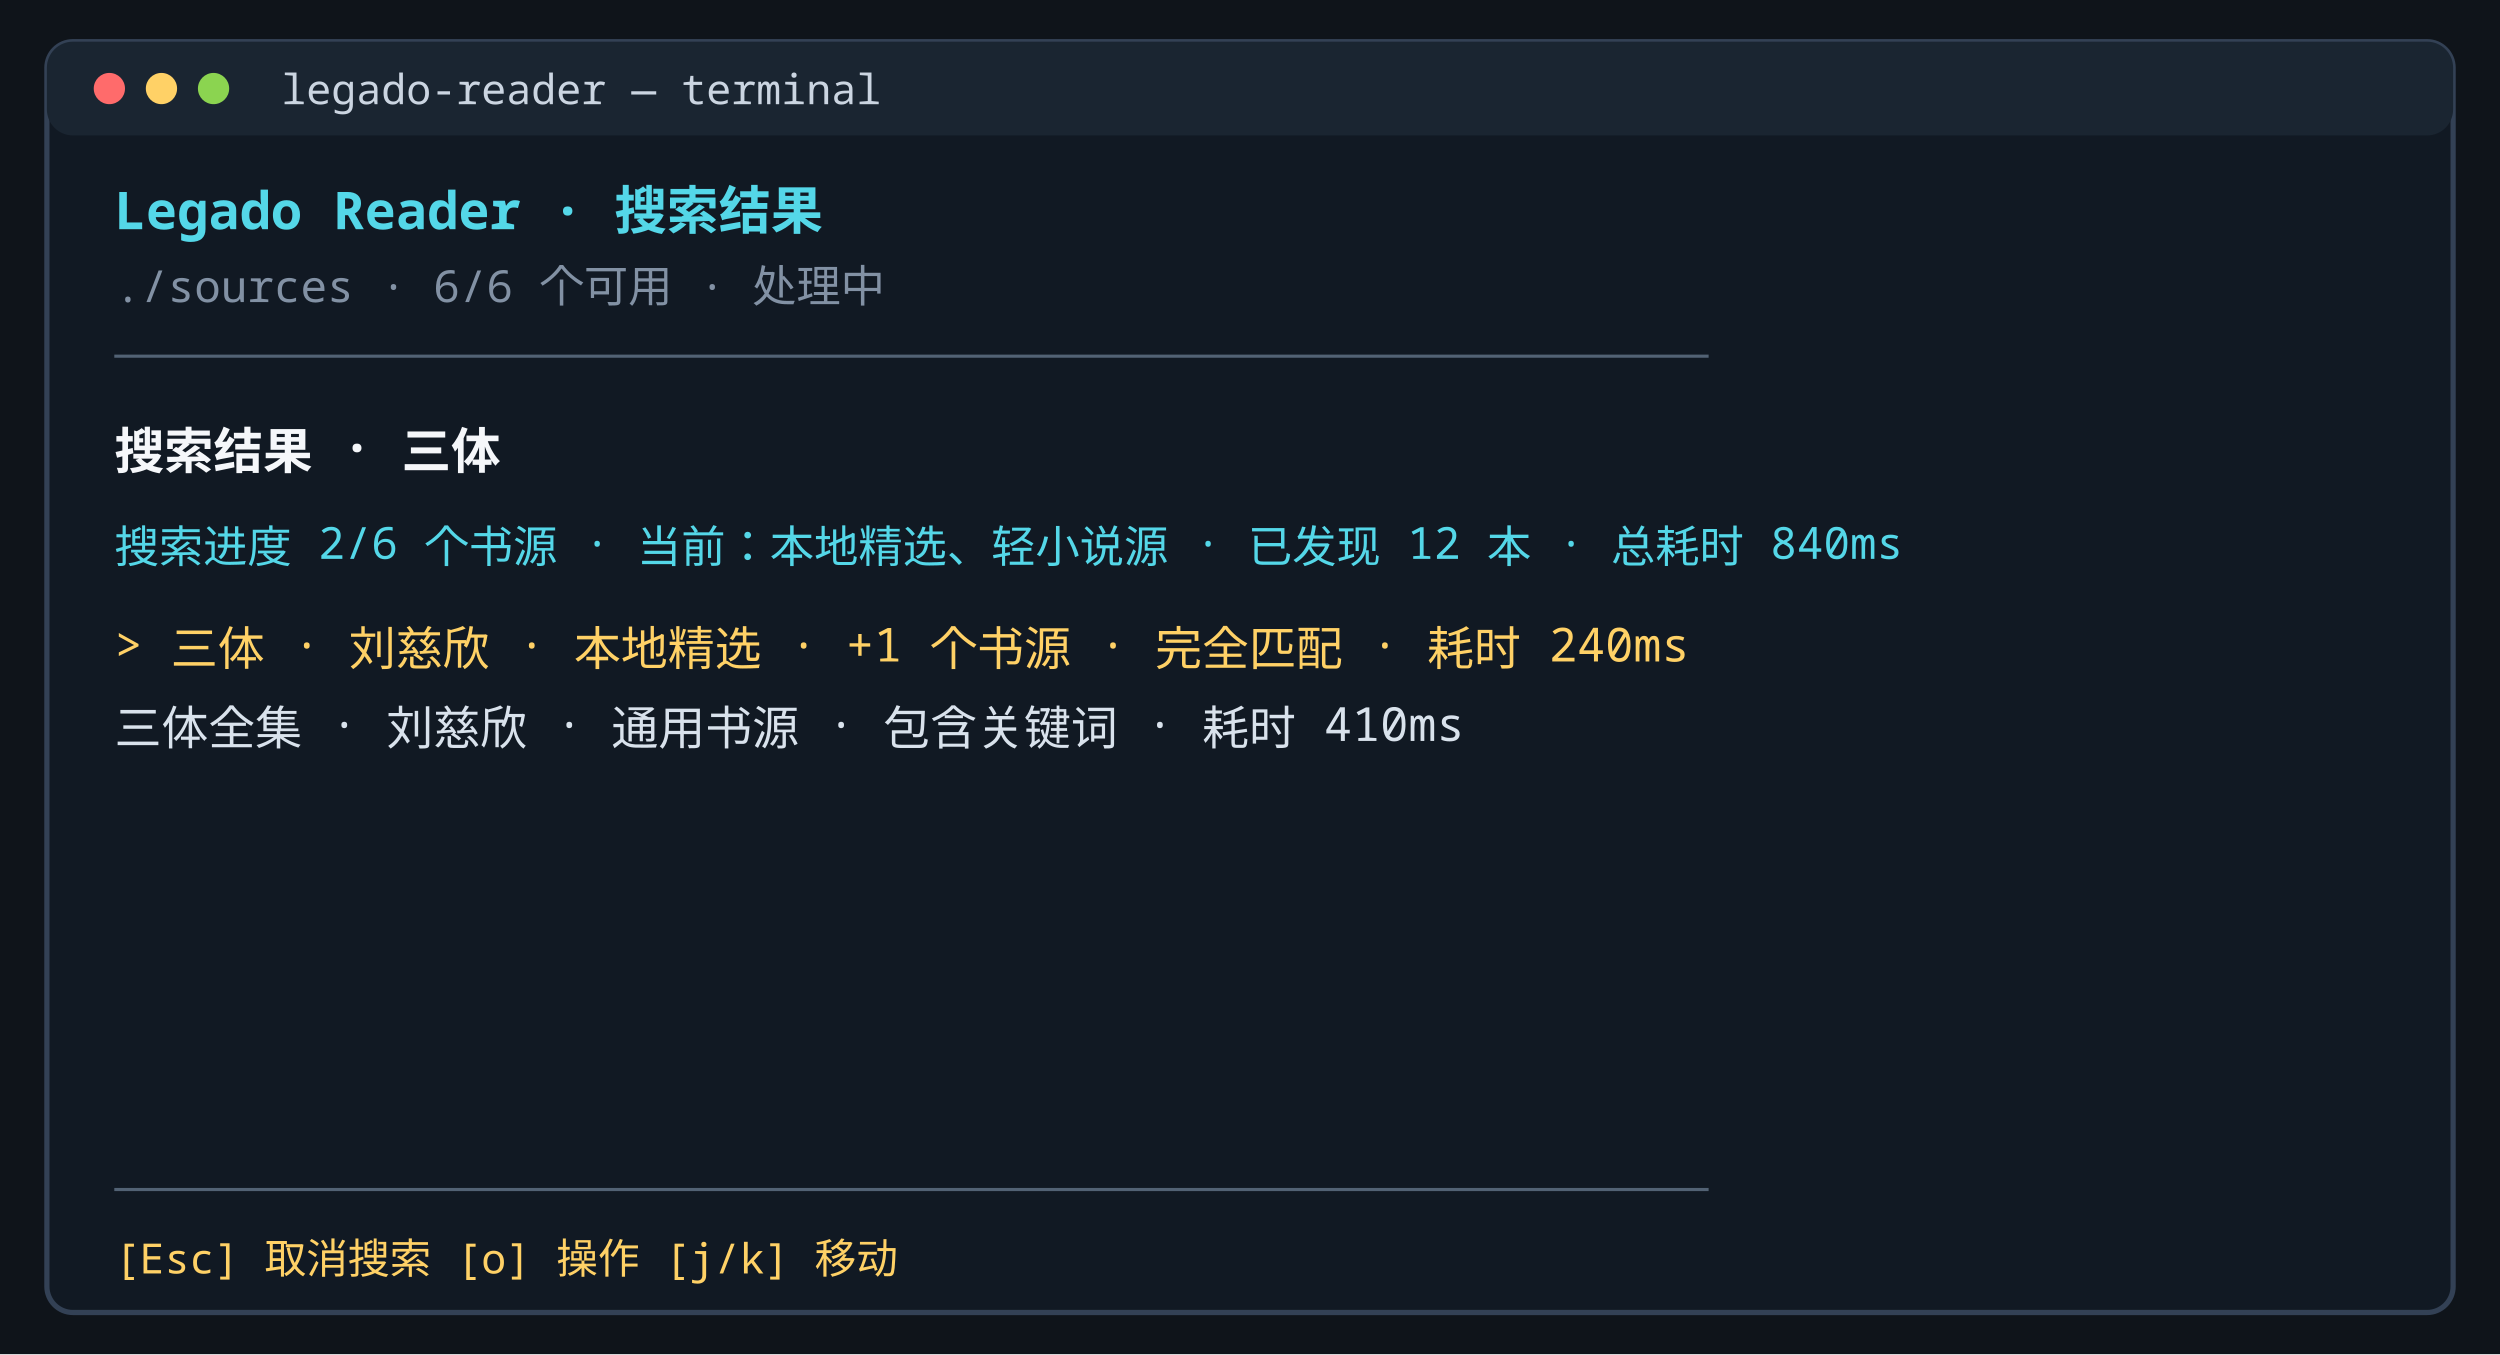
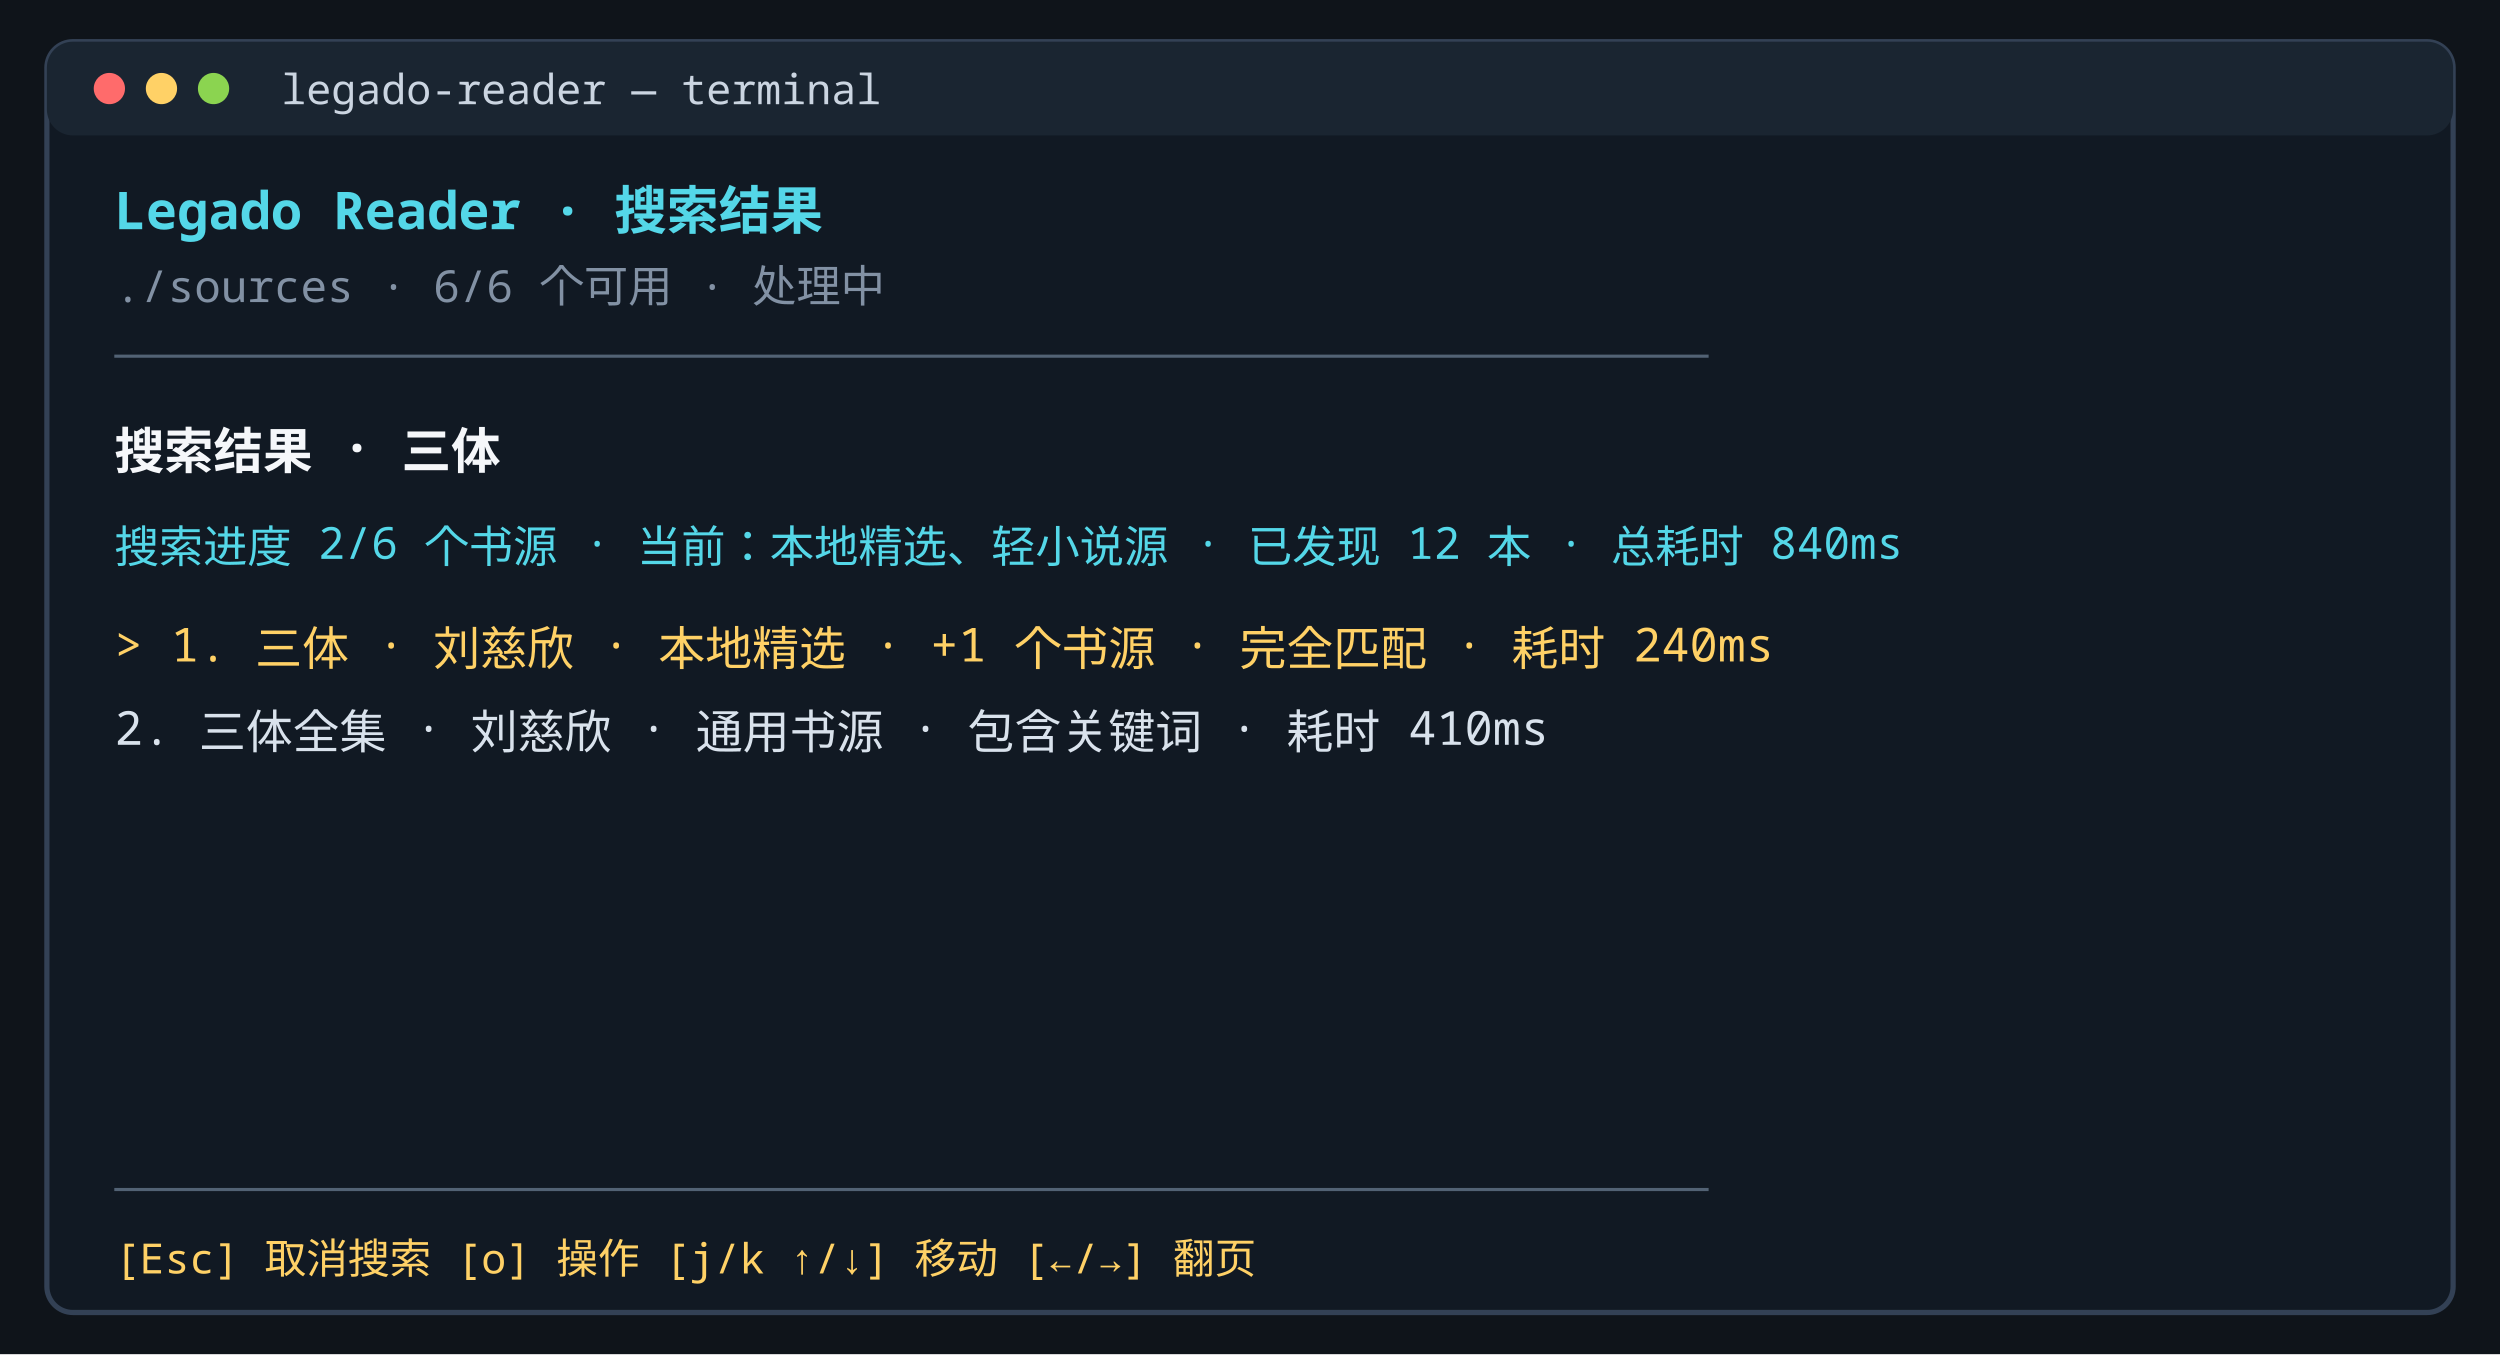
<svg xmlns="http://www.w3.org/2000/svg" width="960" height="520" viewBox="0 0 960 520" role="img" aria-labelledby="title desc">
  <rect width="960" height="520" fill="#0f141a" />
  <rect x="18" y="16" width="924" height="488" rx="10" fill="#111923" stroke="#334155" stroke-width="2" />
  <rect x="18" y="16" width="924" height="36" rx="10" fill="#1a2531" />
  <circle cx="42" cy="34" r="6" fill="#ff6b6b" />
  <circle cx="62" cy="34" r="6" fill="#ffd166" />
  <circle cx="82" cy="34" r="6" fill="#8bd450" />
  <text x="108" y="40" fill="#cbd5e1" font-family="SFMono-Regular,Menlo,Consolas,'Noto Sans Mono',monospace" font-size="16">legado-reader — terminal</text>
  <text x="44" y="88" fill="#54d7e8" font-family="SFMono-Regular,Menlo,Consolas,'Noto Sans Mono',monospace" font-size="20" font-weight="700">Legado Reader  ·  搜索结果</text>
  <text x="44" y="116" fill="#8291a4" font-family="SFMono-Regular,Menlo,Consolas,'Noto Sans Mono',monospace" font-size="17">./sources · 6/6 个可用 · 处理中</text>
  <text x="44" y="143" fill="#526274" font-family="SFMono-Regular,Menlo,Consolas,'Noto Sans Mono',monospace" font-size="17">────────────────────────────────────────────────────────────</text>
  <text x="44" y="180" fill="#f5f7fa" font-family="SFMono-Regular,Menlo,Consolas,'Noto Sans Mono',monospace" font-size="19" font-weight="700">搜索结果 · 三体</text>
  <text x="44" y="216" fill="#54d7e8" font-family="SFMono-Regular,Menlo,Consolas,'Noto Sans Mono',monospace" font-size="17">搜索进度 2/6 个书源 · 当前：本地精选、轻小说源 · 已发现 12 本 · 总耗时 840ms</text>
-   <text x="44" y="254" fill="#ffd166" font-family="SFMono-Regular,Menlo,Consolas,'Noto Sans Mono',monospace" font-size="18">&gt; 三体 · 刘慈欣 · 本地精选 · +1 个书源 · 完全匹配 · 耗时 240ms</text>
-   <text x="44" y="286" fill="#d9e2ec" font-family="SFMono-Regular,Menlo,Consolas,'Noto Sans Mono',monospace" font-size="18">  三体全集 · 刘慈欣 · 通用书源 · 包含关键词 · 耗时 410ms</text>
+   <text x="44" y="254" fill="#ffd166" font-family="SFMono-Regular,Menlo,Consolas,'Noto Sans Mono',monospace" font-size="18">&gt; 1. 三体 · 刘慈欣 · 本地精选 · +1 个书源 · 完全匹配 · 耗时 240ms</text>
+   <text x="44" y="286" fill="#d9e2ec" font-family="SFMono-Regular,Menlo,Consolas,'Noto Sans Mono',monospace" font-size="18">  2. 三体全集 · 刘慈欣 · 通用书源 · 包含关键词 · 耗时 410ms</text>
  <text x="44" y="463" fill="#526274" font-family="SFMono-Regular,Menlo,Consolas,'Noto Sans Mono',monospace" font-size="17">────────────────────────────────────────────────────────────</text>
-   <text x="44" y="489" fill="#ffd166" font-family="SFMono-Regular,Menlo,Consolas,'Noto Sans Mono',monospace" font-size="16">[Esc] 取消搜索  [o] 操作  [j/k] 移动</text>
+   <text x="44" y="489" fill="#ffd166" font-family="SFMono-Regular,Menlo,Consolas,'Noto Sans Mono',monospace" font-size="16">[Esc] 取消搜索  [o] 操作  [j/k ↑/↓] 移动  [←/→] 翻页</text>
</svg>
